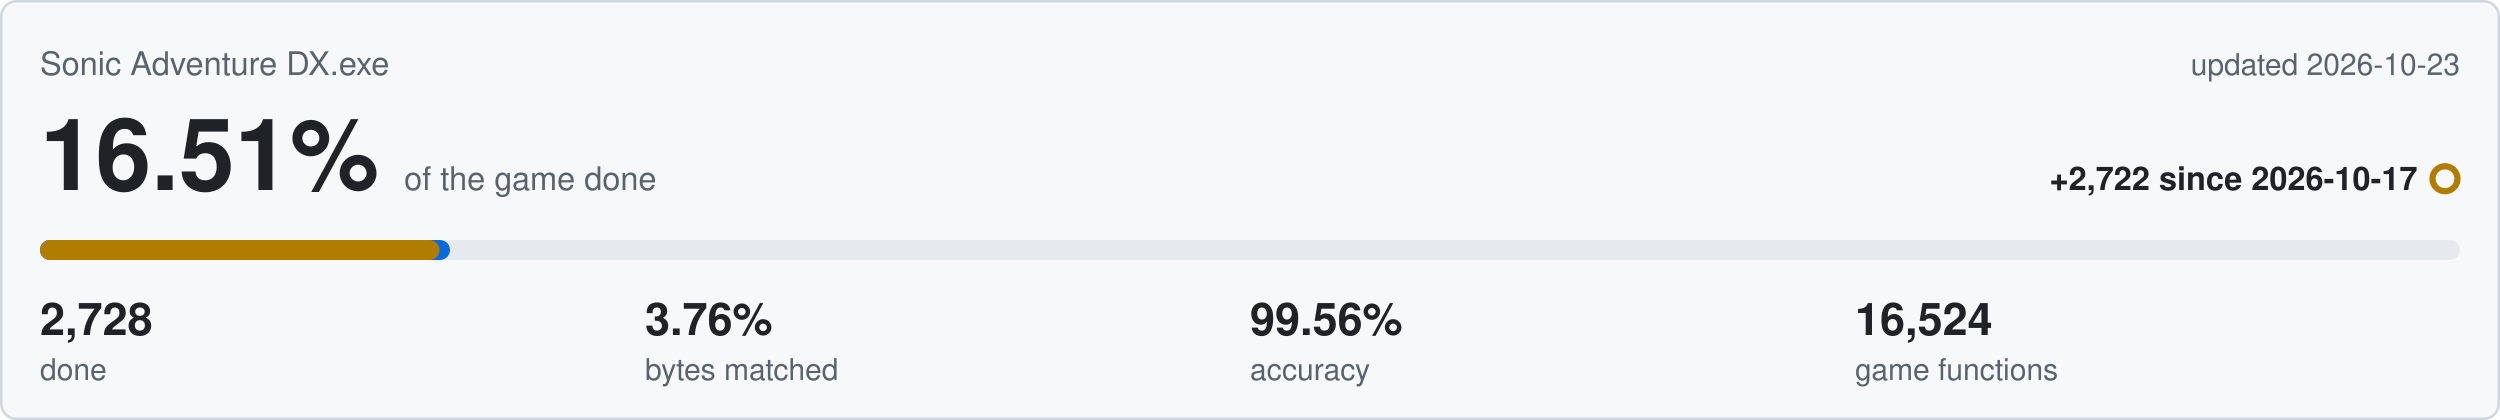
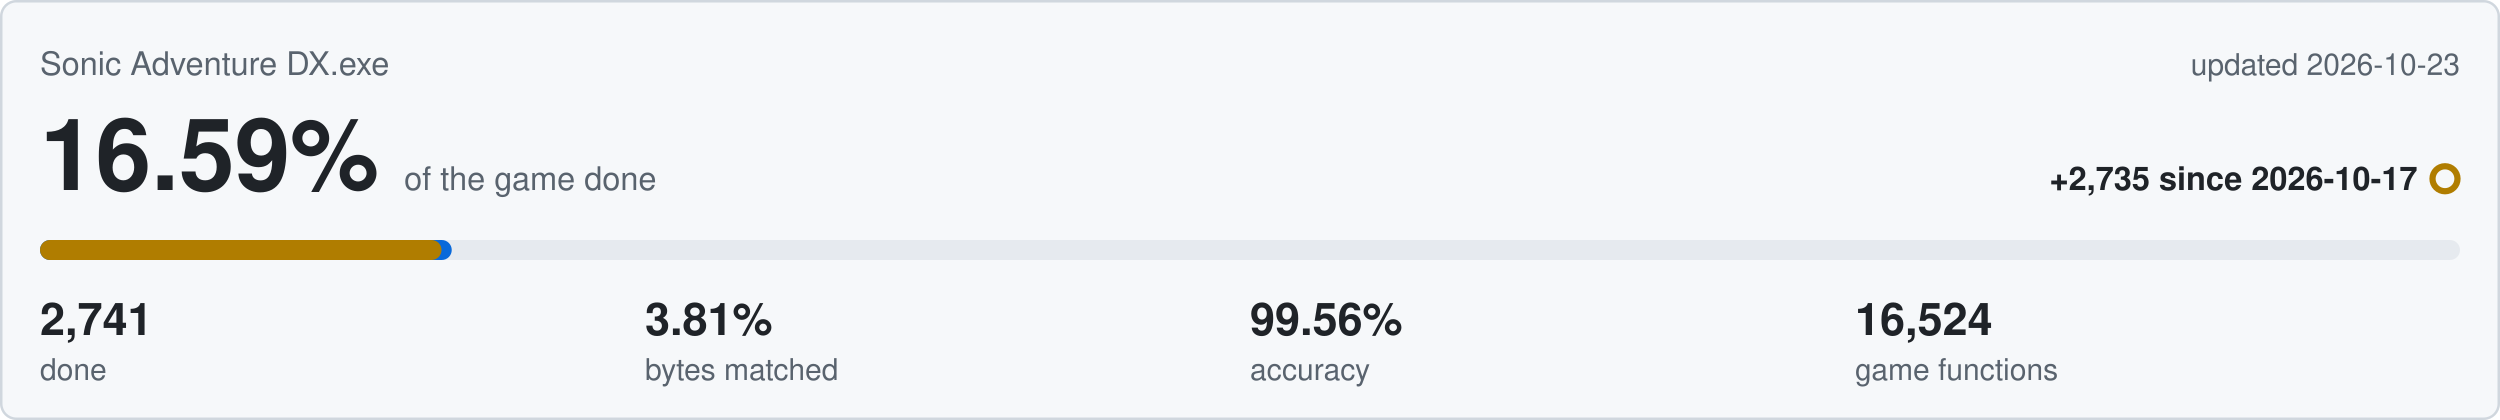
<svg xmlns="http://www.w3.org/2000/svg" viewBox="0 0 1000 168" width="1000" height="168">
  <rect x="0.5" y="0.5" width="999" height="167" rx="6" fill="#f6f8fa" stroke="#d0d7de" />
  <text x="16" y="30" font-family="Segoe UI,Helvetica,Arial,sans-serif" font-size="13" fill="#59636e">Sonic Adventure DX.exe</text>
  <text x="984" y="30" text-anchor="end" font-family="Segoe UI,Helvetica,Arial,sans-serif" font-size="12" fill="#59636e">updated 2026-10-23</text>
-   <text x="16" y="76" font-family="Segoe UI,Helvetica,Arial,sans-serif" font-size="40" font-weight="600" fill="#1f2328">16.51%<tspan dx="10" font-size="13" font-weight="400" fill="#59636e">of the game done</tspan>
+   <text x="16" y="76" font-family="Segoe UI,Helvetica,Arial,sans-serif" font-size="40" font-weight="600" fill="#1f2328">16.59%<tspan dx="10" font-size="13" font-weight="400" fill="#59636e">of the game done</tspan>
  </text>
-   <text x="967" y="76" text-anchor="end" font-family="Segoe UI,Helvetica,Arial,sans-serif" font-size="13" font-weight="600" fill="#1f2328">+2,722 since 2026-10-17</text>
+   <text x="967" y="76" text-anchor="end" font-family="Segoe UI,Helvetica,Arial,sans-serif" font-size="13" font-weight="600" fill="#1f2328">+2,735 since 2026-10-17</text>
  <circle cx="978" cy="71.5" r="5" fill="none" stroke="#b07d00" stroke-width="2.5" />
  <rect x="16" y="96" width="968" height="8" rx="4" fill="#e6eaef" />
-   <rect x="16" y="96" width="164.0" height="8" rx="4" fill="#0969da" />
-   <rect x="16" y="96" width="159.8" height="8" rx="4" fill="#b07d00" />
-   <text x="16" y="134" font-family="Segoe UI,Helvetica,Arial,sans-serif" font-size="18" font-weight="600" fill="#1f2328">2,728</text>
+   <rect x="16" y="96" width="164.7" height="8" rx="4" fill="#0969da" />
+   <rect x="16" y="96" width="160.6" height="8" rx="4" fill="#b07d00" />
+   <text x="16" y="134" font-family="Segoe UI,Helvetica,Arial,sans-serif" font-size="18" font-weight="600" fill="#1f2328">2,741</text>
  <text x="16" y="152" font-family="Segoe UI,Helvetica,Arial,sans-serif" font-size="12" fill="#59636e">done</text>
-   <text x="258" y="134" font-family="Segoe UI,Helvetica,Arial,sans-serif" font-size="18" font-weight="600" fill="#1f2328">3.76%</text>
+   <text x="258" y="134" font-family="Segoe UI,Helvetica,Arial,sans-serif" font-size="18" font-weight="600" fill="#1f2328">3.81%</text>
  <text x="258" y="152" font-family="Segoe UI,Helvetica,Arial,sans-serif" font-size="12" fill="#59636e">bytes matched</text>
  <text x="500" y="134" font-family="Segoe UI,Helvetica,Arial,sans-serif" font-size="18" font-weight="600" fill="#1f2328">99.56%</text>
  <text x="500" y="152" font-family="Segoe UI,Helvetica,Arial,sans-serif" font-size="12" fill="#59636e">accuracy</text>
  <text x="742" y="134" font-family="Segoe UI,Helvetica,Arial,sans-serif" font-size="18" font-weight="600" fill="#1f2328">16,524</text>
  <text x="742" y="152" font-family="Segoe UI,Helvetica,Arial,sans-serif" font-size="12" fill="#59636e">game functions</text>
</svg>
